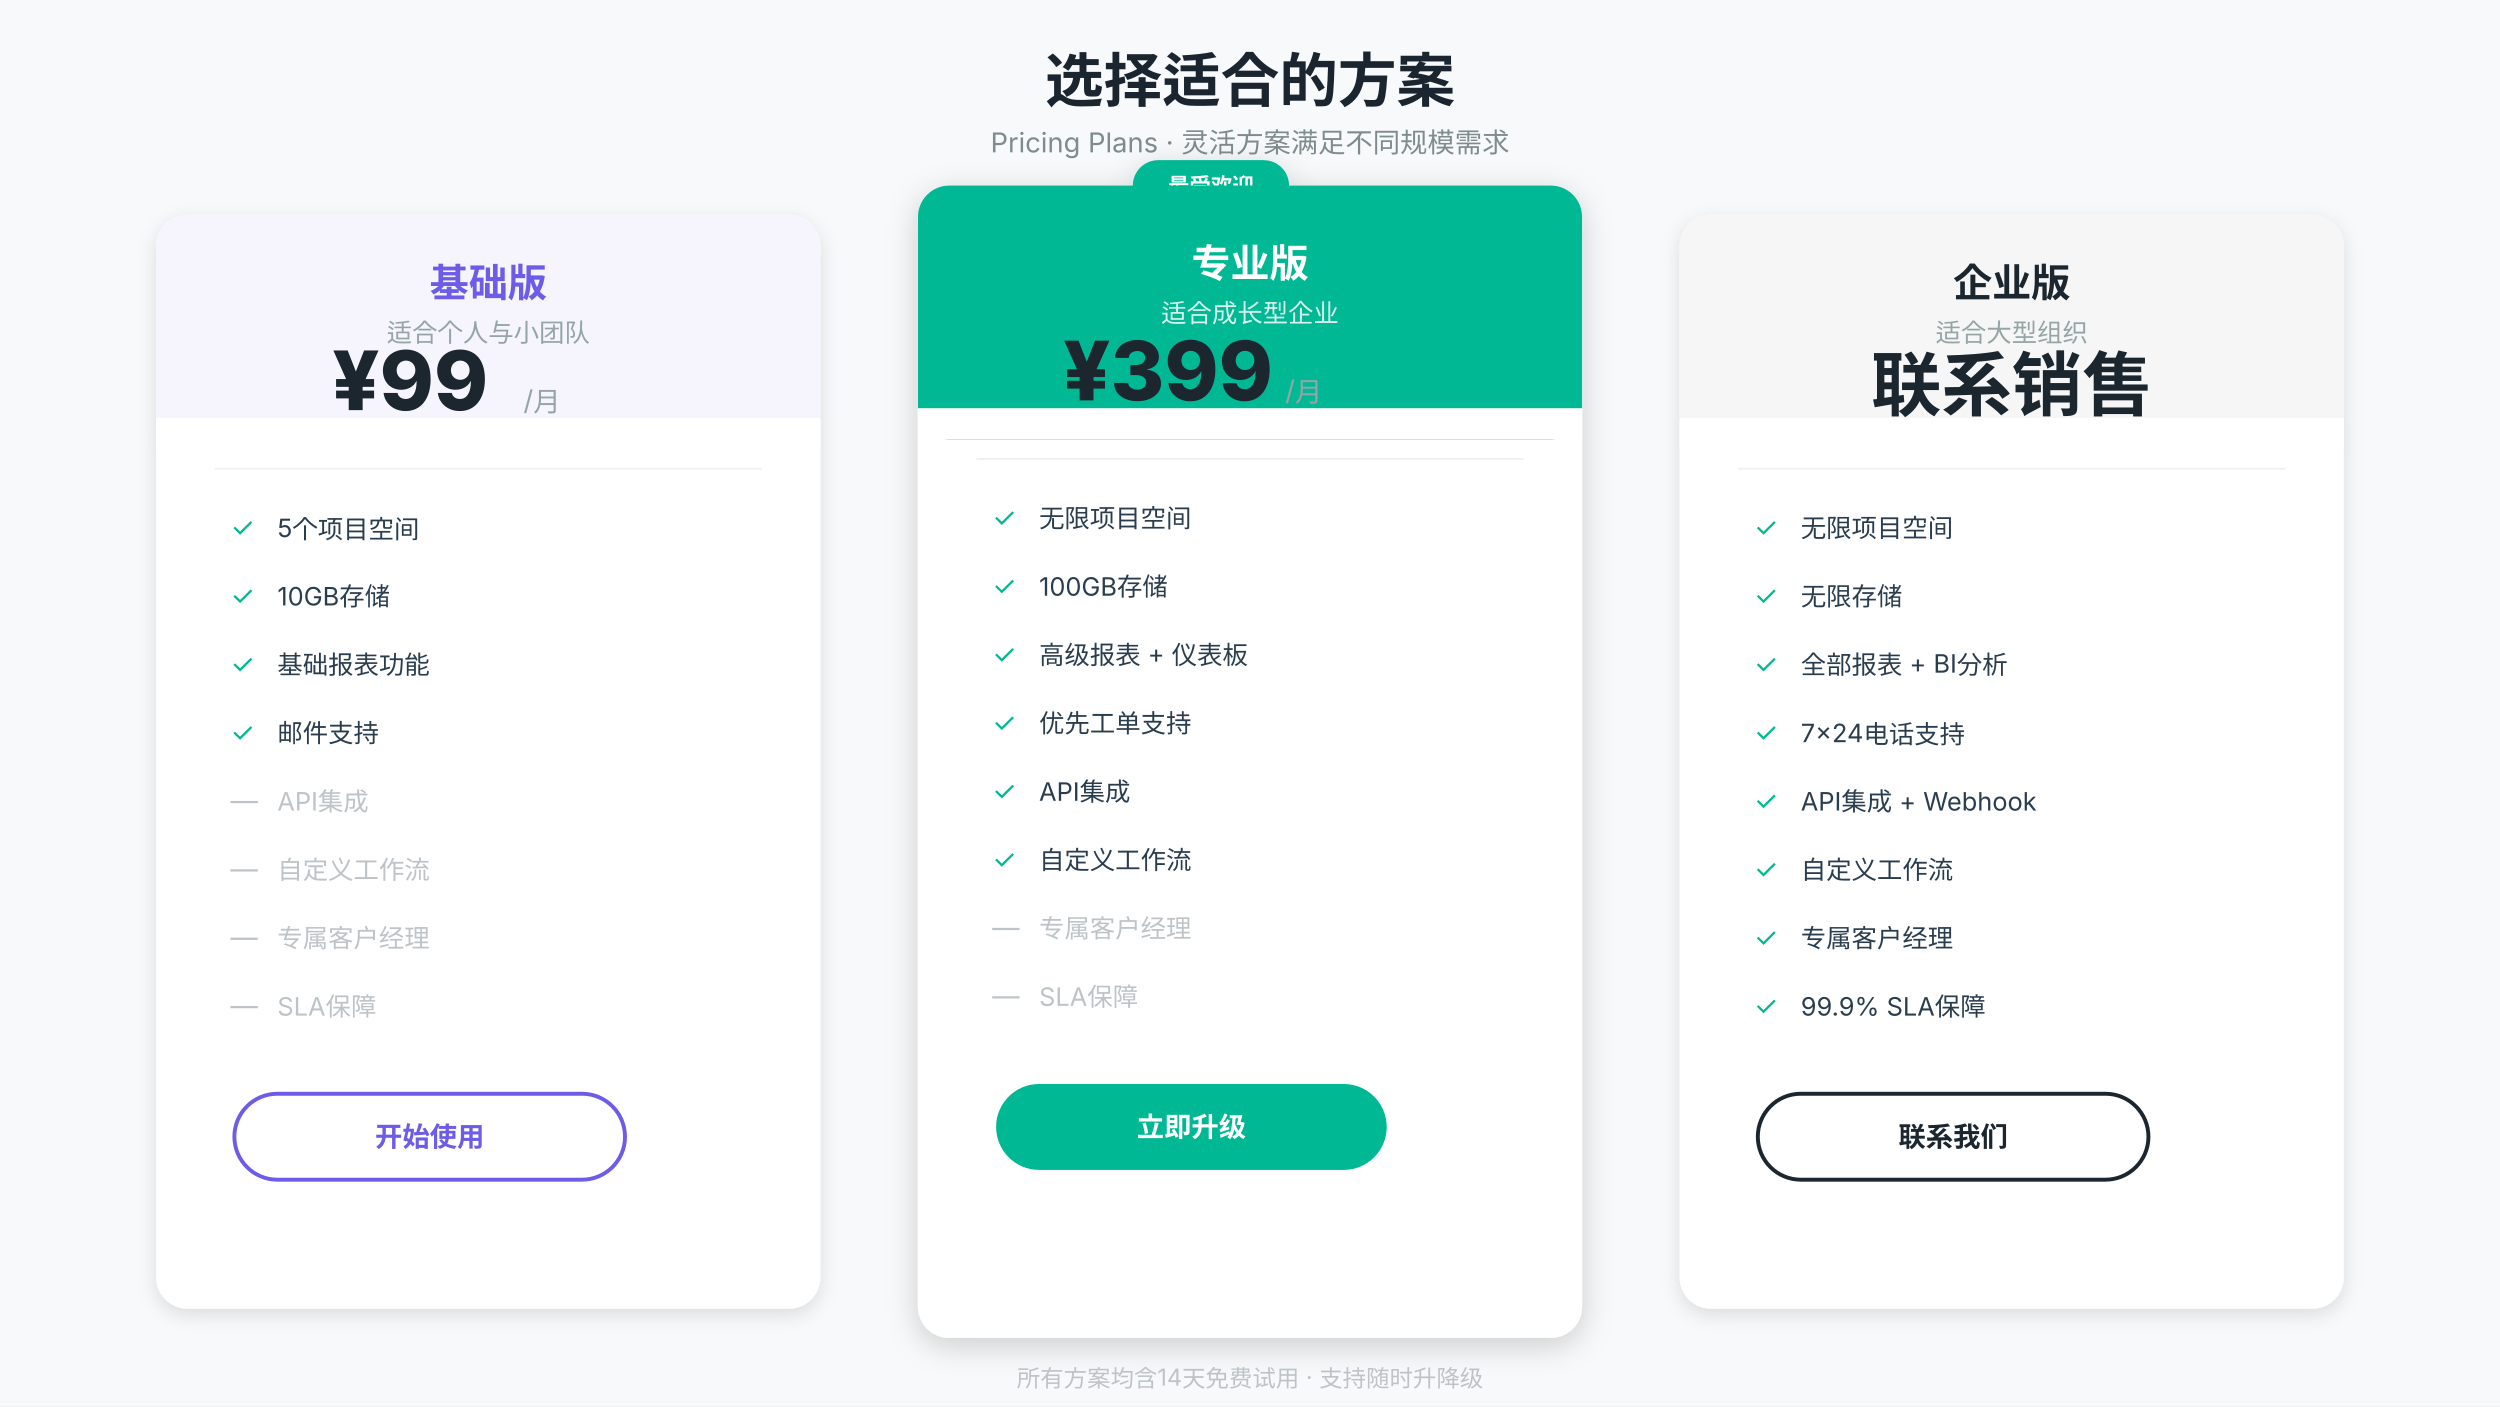
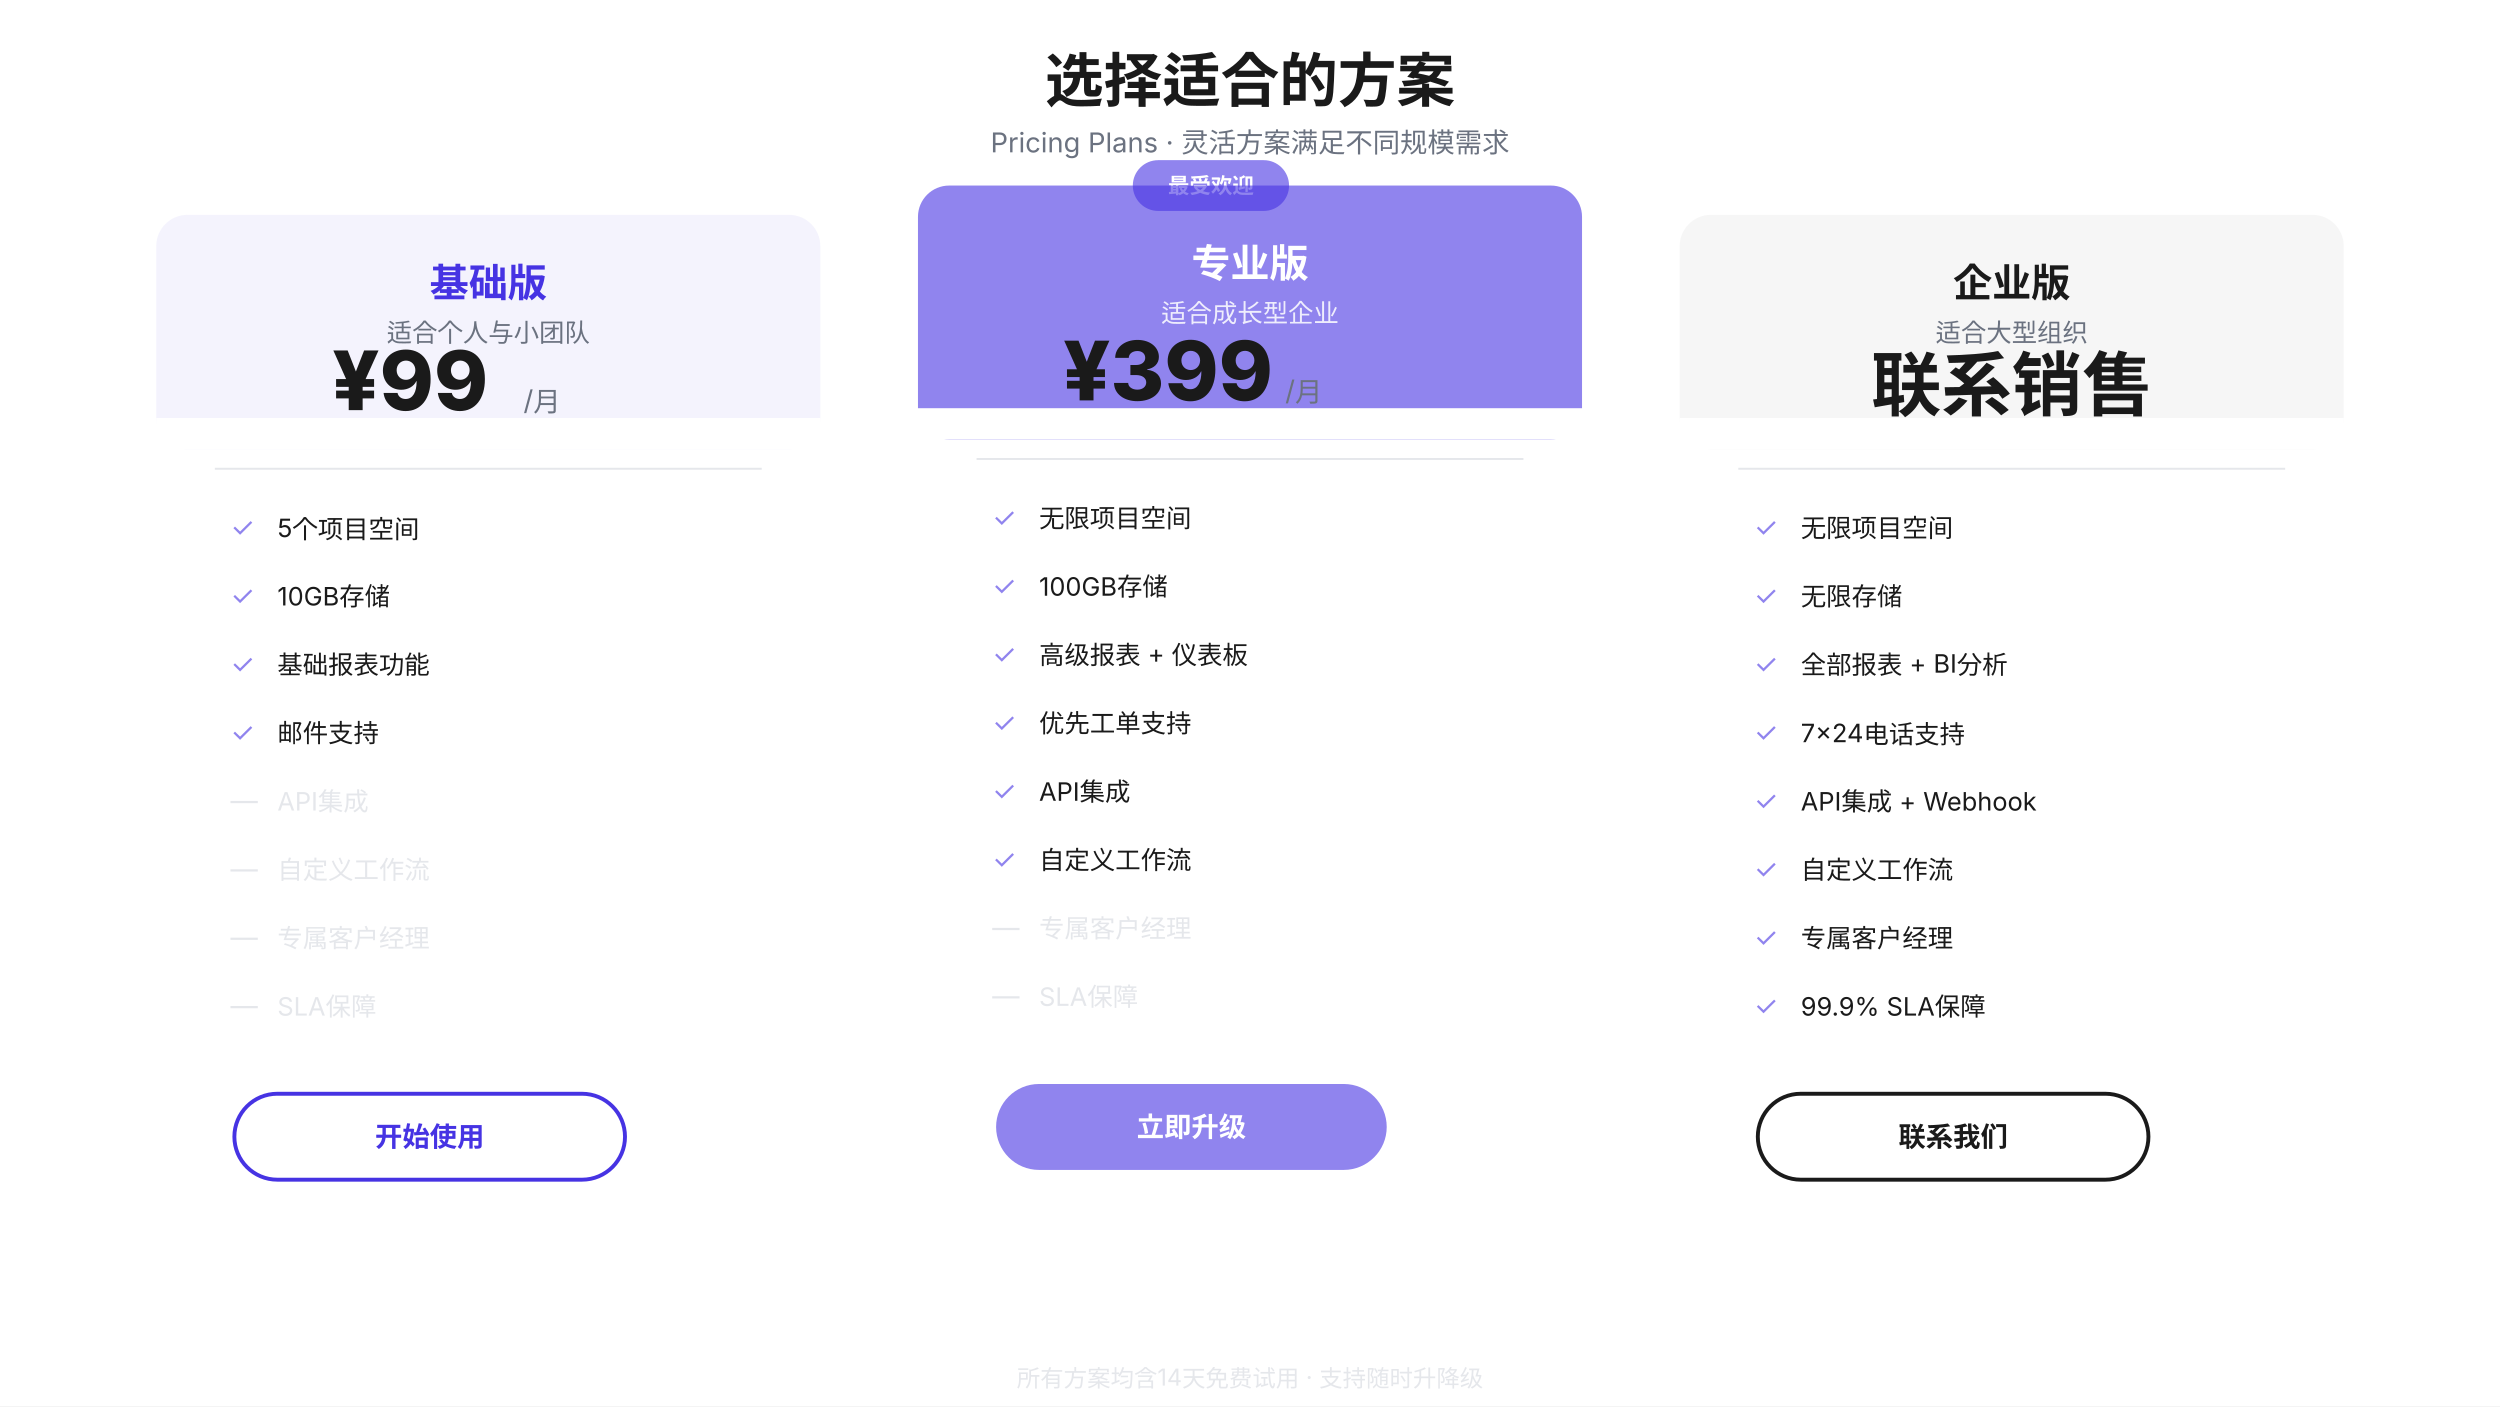
<svg xmlns="http://www.w3.org/2000/svg" viewBox="0 0 1280 720" width="1280" height="720">
  <defs>
-     <filter id="cardShadow" x="-10%" y="-10%" width="120%" height="120%">
-       <feGaussianBlur in="SourceAlpha" stdDeviation="5" />
-       <feOffset dx="0" dy="3" result="offsetblur" />
-       <feComponentTransfer>
-         <feFuncA type="linear" slope="0.12" />
-       </feComponentTransfer>
-       <feMerge>
-         <feMergeNode />
-         <feMergeNode in="SourceGraphic" />
-       </feMerge>
-     </filter>
-     <filter id="highlightShadow" x="-10%" y="-10%" width="120%" height="120%">
-       <feGaussianBlur in="SourceAlpha" stdDeviation="8" />
-       <feOffset dx="0" dy="4" result="offsetblur" />
-       <feComponentTransfer>
-         <feFuncA type="linear" slope="0.18" />
-       </feComponentTransfer>
-       <feMerge>
-         <feMergeNode />
-         <feMergeNode in="SourceGraphic" />
-       </feMerge>
-     </filter>
-   </defs>
-   <rect width="1280" height="720" fill="#F8F9FA" />
-   <text x="640" y="52" text-anchor="middle" font-family="-apple-system, BlinkMacSystemFont, 'Segoe UI', sans-serif" font-size="30" font-weight="700" fill="#1A252F">选择适合的方案</text>
-   <text x="640" y="78" text-anchor="middle" font-family="-apple-system, BlinkMacSystemFont, 'Segoe UI', sans-serif" font-size="14" fill="#7F8C8D">Pricing Plans · 灵活方案满足不同规模需求</text>
-   <g filter="url(#cardShadow)">
+         
+         
+     </defs>
+   <rect width="1280" height="720" fill="#FFFFFF" />
+   <text x="640" y="52" text-anchor="middle" font-family="-apple-system, BlinkMacSystemFont, 'Segoe UI', sans-serif" font-size="30" font-weight="700" fill="#1A1A1A">选择适合的方案</text>
+   <text x="640" y="78" text-anchor="middle" font-family="-apple-system, BlinkMacSystemFont, 'Segoe UI', sans-serif" font-size="14" fill="#6B7280">Pricing Plans · 灵活方案满足不同规模需求</text>
+   <g>
    <rect x="80" y="110" width="340" height="560" rx="16" fill="#FFFFFF" />
-     <rect x="80" y="110" width="340" height="120" rx="16" fill="#6C5CE7" fill-opacity="0.06" />
+     <rect x="80" y="110" width="340" height="120" rx="16" fill="#4633E3" fill-opacity="0.06" />
    <rect x="80" y="214" width="340" height="16" fill="#FFFFFF" />
-     <text x="250" y="152" text-anchor="middle" font-family="-apple-system, BlinkMacSystemFont, 'Segoe UI', sans-serif" font-size="20" font-weight="700" fill="#6C5CE7">基础版</text>
-     <text x="250" y="175" text-anchor="middle" font-family="-apple-system, BlinkMacSystemFont, 'Segoe UI', sans-serif" font-size="13" fill="#95A5A6">适合个人与小团队</text>
-     <text x="210" y="210" text-anchor="middle" font-family="-apple-system, BlinkMacSystemFont, 'Segoe UI', sans-serif" font-size="42" font-weight="800" fill="#1A252F">¥99</text>
-     <text x="268" y="210" font-family="-apple-system, BlinkMacSystemFont, 'Segoe UI', sans-serif" font-size="14" fill="#95A5A6">/月</text>
-     <line x1="110" y1="240" x2="390" y2="240" stroke="#F0F0F0" stroke-width="1" />
-     <text x="142" y="275" font-family="-apple-system, BlinkMacSystemFont, 'Segoe UI', sans-serif" font-size="13" fill="#2C3E50">5个项目空间</text>
-     <text x="118" y="275" font-family="-apple-system, BlinkMacSystemFont, 'Segoe UI', sans-serif" font-size="14" fill="#00B894">✓</text>
-     <text x="142" y="310" font-family="-apple-system, BlinkMacSystemFont, 'Segoe UI', sans-serif" font-size="13" fill="#2C3E50">10GB存储</text>
-     <text x="118" y="310" font-family="-apple-system, BlinkMacSystemFont, 'Segoe UI', sans-serif" font-size="14" fill="#00B894">✓</text>
-     <text x="142" y="345" font-family="-apple-system, BlinkMacSystemFont, 'Segoe UI', sans-serif" font-size="13" fill="#2C3E50">基础报表功能</text>
-     <text x="118" y="345" font-family="-apple-system, BlinkMacSystemFont, 'Segoe UI', sans-serif" font-size="14" fill="#00B894">✓</text>
-     <text x="142" y="380" font-family="-apple-system, BlinkMacSystemFont, 'Segoe UI', sans-serif" font-size="13" fill="#2C3E50">邮件支持</text>
-     <text x="118" y="380" font-family="-apple-system, BlinkMacSystemFont, 'Segoe UI', sans-serif" font-size="14" fill="#00B894">✓</text>
-     <text x="142" y="415" font-family="-apple-system, BlinkMacSystemFont, 'Segoe UI', sans-serif" font-size="13" fill="#BDC3C7">API集成</text>
-     <text x="118" y="415" font-family="-apple-system, BlinkMacSystemFont, 'Segoe UI', sans-serif" font-size="14" fill="#BDC3C7">—</text>
-     <text x="142" y="450" font-family="-apple-system, BlinkMacSystemFont, 'Segoe UI', sans-serif" font-size="13" fill="#BDC3C7">自定义工作流</text>
-     <text x="118" y="450" font-family="-apple-system, BlinkMacSystemFont, 'Segoe UI', sans-serif" font-size="14" fill="#BDC3C7">—</text>
-     <text x="142" y="485" font-family="-apple-system, BlinkMacSystemFont, 'Segoe UI', sans-serif" font-size="13" fill="#BDC3C7">专属客户经理</text>
-     <text x="118" y="485" font-family="-apple-system, BlinkMacSystemFont, 'Segoe UI', sans-serif" font-size="14" fill="#BDC3C7">—</text>
-     <text x="142" y="520" font-family="-apple-system, BlinkMacSystemFont, 'Segoe UI', sans-serif" font-size="13" fill="#BDC3C7">SLA保障</text>
-     <text x="118" y="520" font-family="-apple-system, BlinkMacSystemFont, 'Segoe UI', sans-serif" font-size="14" fill="#BDC3C7">—</text>
-     <rect x="120" y="560" width="200" height="44" rx="22" fill="#FFFFFF" stroke="#6C5CE7" stroke-width="2" />
-     <text x="220" y="587" text-anchor="middle" font-family="-apple-system, BlinkMacSystemFont, 'Segoe UI', sans-serif" font-size="14" font-weight="700" fill="#6C5CE7">开始使用</text>
+     <text x="250" y="152" text-anchor="middle" font-family="-apple-system, BlinkMacSystemFont, 'Segoe UI', sans-serif" font-size="20" font-weight="700" fill="#4633E3">基础版</text>
+     <text x="250" y="175" text-anchor="middle" font-family="-apple-system, BlinkMacSystemFont, 'Segoe UI', sans-serif" font-size="13" fill="#6B7280">适合个人与小团队</text>
+     <text x="210" y="210" text-anchor="middle" font-family="-apple-system, BlinkMacSystemFont, 'Segoe UI', sans-serif" font-size="42" font-weight="800" fill="#1A1A1A">¥99</text>
+     <text x="268" y="210" font-family="-apple-system, BlinkMacSystemFont, 'Segoe UI', sans-serif" font-size="14" fill="#6B7280">/月</text>
+     <line x1="110" y1="240" x2="390" y2="240" stroke="#E5E7EB" stroke-width="1" />
+     <text x="142" y="275" font-family="-apple-system, BlinkMacSystemFont, 'Segoe UI', sans-serif" font-size="13" fill="#1A1A1A">5个项目空间</text>
+     <text x="118" y="275" font-family="-apple-system, BlinkMacSystemFont, 'Segoe UI', sans-serif" font-size="14" fill="#4633E3" fill-opacity="0.6">✓</text>
+     <text x="142" y="310" font-family="-apple-system, BlinkMacSystemFont, 'Segoe UI', sans-serif" font-size="13" fill="#1A1A1A">10GB存储</text>
+     <text x="118" y="310" font-family="-apple-system, BlinkMacSystemFont, 'Segoe UI', sans-serif" font-size="14" fill="#4633E3" fill-opacity="0.6">✓</text>
+     <text x="142" y="345" font-family="-apple-system, BlinkMacSystemFont, 'Segoe UI', sans-serif" font-size="13" fill="#1A1A1A">基础报表功能</text>
+     <text x="118" y="345" font-family="-apple-system, BlinkMacSystemFont, 'Segoe UI', sans-serif" font-size="14" fill="#4633E3" fill-opacity="0.6">✓</text>
+     <text x="142" y="380" font-family="-apple-system, BlinkMacSystemFont, 'Segoe UI', sans-serif" font-size="13" fill="#1A1A1A">邮件支持</text>
+     <text x="118" y="380" font-family="-apple-system, BlinkMacSystemFont, 'Segoe UI', sans-serif" font-size="14" fill="#4633E3" fill-opacity="0.6">✓</text>
+     <text x="142" y="415" font-family="-apple-system, BlinkMacSystemFont, 'Segoe UI', sans-serif" font-size="13" fill="#E5E7EB">API集成</text>
+     <text x="118" y="415" font-family="-apple-system, BlinkMacSystemFont, 'Segoe UI', sans-serif" font-size="14" fill="#E5E7EB">—</text>
+     <text x="142" y="450" font-family="-apple-system, BlinkMacSystemFont, 'Segoe UI', sans-serif" font-size="13" fill="#E5E7EB">自定义工作流</text>
+     <text x="118" y="450" font-family="-apple-system, BlinkMacSystemFont, 'Segoe UI', sans-serif" font-size="14" fill="#E5E7EB">—</text>
+     <text x="142" y="485" font-family="-apple-system, BlinkMacSystemFont, 'Segoe UI', sans-serif" font-size="13" fill="#E5E7EB">专属客户经理</text>
+     <text x="118" y="485" font-family="-apple-system, BlinkMacSystemFont, 'Segoe UI', sans-serif" font-size="14" fill="#E5E7EB">—</text>
+     <text x="142" y="520" font-family="-apple-system, BlinkMacSystemFont, 'Segoe UI', sans-serif" font-size="13" fill="#E5E7EB">SLA保障</text>
+     <text x="118" y="520" font-family="-apple-system, BlinkMacSystemFont, 'Segoe UI', sans-serif" font-size="14" fill="#E5E7EB">—</text>
+     <rect x="120" y="560" width="200" height="44" rx="22" fill="#FFFFFF" stroke="#4633E3" stroke-width="2" />
+     <text x="220" y="587" text-anchor="middle" font-family="-apple-system, BlinkMacSystemFont, 'Segoe UI', sans-serif" font-size="14" font-weight="700" fill="#4633E3">开始使用</text>
  </g>
-   <g filter="url(#highlightShadow)">
+   <g>
    <rect x="470" y="95" width="340" height="590" rx="16" fill="#FFFFFF" />
-     <rect x="580" y="82" width="80" height="26" rx="13" fill="#00B894" />
+     <rect x="580" y="82" width="80" height="26" rx="13" fill="#4633E3" fill-opacity="0.6" />
    <text x="620" y="99" text-anchor="middle" font-family="-apple-system, BlinkMacSystemFont, 'Segoe UI', sans-serif" font-size="11" font-weight="700" fill="#FFFFFF">最受欢迎</text>
-     <rect x="470" y="95" width="340" height="130" rx="16" fill="#00B894" />
+     <rect x="470" y="95" width="340" height="130" rx="16" fill="#4633E3" fill-opacity="0.6" />
    <rect x="470" y="209" width="340" height="16" fill="#FFFFFF" />
    <text x="640" y="142" text-anchor="middle" font-family="-apple-system, BlinkMacSystemFont, 'Segoe UI', sans-serif" font-size="20" font-weight="700" fill="#FFFFFF">专业版</text>
    <text x="640" y="165" text-anchor="middle" font-family="-apple-system, BlinkMacSystemFont, 'Segoe UI', sans-serif" font-size="13" fill="#FFFFFF" fill-opacity="0.85">适合成长型企业</text>
-     <text x="598" y="205" text-anchor="middle" font-family="-apple-system, BlinkMacSystemFont, 'Segoe UI', sans-serif" font-size="42" font-weight="800" fill="#1A252F">¥399</text>
-     <text x="658" y="205" font-family="-apple-system, BlinkMacSystemFont, 'Segoe UI', sans-serif" font-size="14" fill="#95A5A6">/月</text>
-     <line x1="500" y1="235" x2="780" y2="235" stroke="#F0F0F0" stroke-width="1" />
-     <text x="532" y="270" font-family="-apple-system, BlinkMacSystemFont, 'Segoe UI', sans-serif" font-size="13" fill="#2C3E50">无限项目空间</text>
-     <text x="508" y="270" font-family="-apple-system, BlinkMacSystemFont, 'Segoe UI', sans-serif" font-size="14" fill="#00B894">✓</text>
-     <text x="532" y="305" font-family="-apple-system, BlinkMacSystemFont, 'Segoe UI', sans-serif" font-size="13" fill="#2C3E50">100GB存储</text>
-     <text x="508" y="305" font-family="-apple-system, BlinkMacSystemFont, 'Segoe UI', sans-serif" font-size="14" fill="#00B894">✓</text>
-     <text x="532" y="340" font-family="-apple-system, BlinkMacSystemFont, 'Segoe UI', sans-serif" font-size="13" fill="#2C3E50">高级报表 + 仪表板</text>
-     <text x="508" y="340" font-family="-apple-system, BlinkMacSystemFont, 'Segoe UI', sans-serif" font-size="14" fill="#00B894">✓</text>
-     <text x="532" y="375" font-family="-apple-system, BlinkMacSystemFont, 'Segoe UI', sans-serif" font-size="13" fill="#2C3E50">优先工单支持</text>
-     <text x="508" y="375" font-family="-apple-system, BlinkMacSystemFont, 'Segoe UI', sans-serif" font-size="14" fill="#00B894">✓</text>
-     <text x="532" y="410" font-family="-apple-system, BlinkMacSystemFont, 'Segoe UI', sans-serif" font-size="13" fill="#2C3E50">API集成</text>
-     <text x="508" y="410" font-family="-apple-system, BlinkMacSystemFont, 'Segoe UI', sans-serif" font-size="14" fill="#00B894">✓</text>
-     <text x="532" y="445" font-family="-apple-system, BlinkMacSystemFont, 'Segoe UI', sans-serif" font-size="13" fill="#2C3E50">自定义工作流</text>
-     <text x="508" y="445" font-family="-apple-system, BlinkMacSystemFont, 'Segoe UI', sans-serif" font-size="14" fill="#00B894">✓</text>
-     <text x="532" y="480" font-family="-apple-system, BlinkMacSystemFont, 'Segoe UI', sans-serif" font-size="13" fill="#BDC3C7">专属客户经理</text>
-     <text x="508" y="480" font-family="-apple-system, BlinkMacSystemFont, 'Segoe UI', sans-serif" font-size="14" fill="#BDC3C7">—</text>
-     <text x="532" y="515" font-family="-apple-system, BlinkMacSystemFont, 'Segoe UI', sans-serif" font-size="13" fill="#BDC3C7">SLA保障</text>
-     <text x="508" y="515" font-family="-apple-system, BlinkMacSystemFont, 'Segoe UI', sans-serif" font-size="14" fill="#BDC3C7">—</text>
-     <rect x="510" y="555" width="200" height="44" rx="22" fill="#00B894" />
+     <text x="598" y="205" text-anchor="middle" font-family="-apple-system, BlinkMacSystemFont, 'Segoe UI', sans-serif" font-size="42" font-weight="800" fill="#1A1A1A">¥399</text>
+     <text x="658" y="205" font-family="-apple-system, BlinkMacSystemFont, 'Segoe UI', sans-serif" font-size="14" fill="#6B7280">/月</text>
+     <line x1="500" y1="235" x2="780" y2="235" stroke="#E5E7EB" stroke-width="1" />
+     <text x="532" y="270" font-family="-apple-system, BlinkMacSystemFont, 'Segoe UI', sans-serif" font-size="13" fill="#1A1A1A">无限项目空间</text>
+     <text x="508" y="270" font-family="-apple-system, BlinkMacSystemFont, 'Segoe UI', sans-serif" font-size="14" fill="#4633E3" fill-opacity="0.6">✓</text>
+     <text x="532" y="305" font-family="-apple-system, BlinkMacSystemFont, 'Segoe UI', sans-serif" font-size="13" fill="#1A1A1A">100GB存储</text>
+     <text x="508" y="305" font-family="-apple-system, BlinkMacSystemFont, 'Segoe UI', sans-serif" font-size="14" fill="#4633E3" fill-opacity="0.6">✓</text>
+     <text x="532" y="340" font-family="-apple-system, BlinkMacSystemFont, 'Segoe UI', sans-serif" font-size="13" fill="#1A1A1A">高级报表 + 仪表板</text>
+     <text x="508" y="340" font-family="-apple-system, BlinkMacSystemFont, 'Segoe UI', sans-serif" font-size="14" fill="#4633E3" fill-opacity="0.6">✓</text>
+     <text x="532" y="375" font-family="-apple-system, BlinkMacSystemFont, 'Segoe UI', sans-serif" font-size="13" fill="#1A1A1A">优先工单支持</text>
+     <text x="508" y="375" font-family="-apple-system, BlinkMacSystemFont, 'Segoe UI', sans-serif" font-size="14" fill="#4633E3" fill-opacity="0.6">✓</text>
+     <text x="532" y="410" font-family="-apple-system, BlinkMacSystemFont, 'Segoe UI', sans-serif" font-size="13" fill="#1A1A1A">API集成</text>
+     <text x="508" y="410" font-family="-apple-system, BlinkMacSystemFont, 'Segoe UI', sans-serif" font-size="14" fill="#4633E3" fill-opacity="0.6">✓</text>
+     <text x="532" y="445" font-family="-apple-system, BlinkMacSystemFont, 'Segoe UI', sans-serif" font-size="13" fill="#1A1A1A">自定义工作流</text>
+     <text x="508" y="445" font-family="-apple-system, BlinkMacSystemFont, 'Segoe UI', sans-serif" font-size="14" fill="#4633E3" fill-opacity="0.6">✓</text>
+     <text x="532" y="480" font-family="-apple-system, BlinkMacSystemFont, 'Segoe UI', sans-serif" font-size="13" fill="#E5E7EB">专属客户经理</text>
+     <text x="508" y="480" font-family="-apple-system, BlinkMacSystemFont, 'Segoe UI', sans-serif" font-size="14" fill="#E5E7EB">—</text>
+     <text x="532" y="515" font-family="-apple-system, BlinkMacSystemFont, 'Segoe UI', sans-serif" font-size="13" fill="#E5E7EB">SLA保障</text>
+     <text x="508" y="515" font-family="-apple-system, BlinkMacSystemFont, 'Segoe UI', sans-serif" font-size="14" fill="#E5E7EB">—</text>
+     <rect x="510" y="555" width="200" height="44" rx="22" fill="#4633E3" fill-opacity="0.6" />
    <text x="610" y="582" text-anchor="middle" font-family="-apple-system, BlinkMacSystemFont, 'Segoe UI', sans-serif" font-size="14" font-weight="700" fill="#FFFFFF">立即升级</text>
  </g>
-   <g filter="url(#cardShadow)">
+   <g>
    <rect x="860" y="110" width="340" height="560" rx="16" fill="#FFFFFF" />
-     <rect x="860" y="110" width="340" height="120" rx="16" fill="#1A252F" fill-opacity="0.04" />
+     <rect x="860" y="110" width="340" height="120" rx="16" fill="#1A1A1A" fill-opacity="0.04" />
    <rect x="860" y="214" width="340" height="16" fill="#FFFFFF" />
-     <text x="1030" y="152" text-anchor="middle" font-family="-apple-system, BlinkMacSystemFont, 'Segoe UI', sans-serif" font-size="20" font-weight="700" fill="#1A252F">企业版</text>
-     <text x="1030" y="175" text-anchor="middle" font-family="-apple-system, BlinkMacSystemFont, 'Segoe UI', sans-serif" font-size="13" fill="#95A5A6">适合大型组织</text>
-     <text x="1030" y="210" text-anchor="middle" font-family="-apple-system, BlinkMacSystemFont, 'Segoe UI', sans-serif" font-size="36" font-weight="800" fill="#1A252F">联系销售</text>
-     <line x1="890" y1="240" x2="1170" y2="240" stroke="#F0F0F0" stroke-width="1" />
-     <text x="922" y="275" font-family="-apple-system, BlinkMacSystemFont, 'Segoe UI', sans-serif" font-size="13" fill="#2C3E50">无限项目空间</text>
-     <text x="898" y="275" font-family="-apple-system, BlinkMacSystemFont, 'Segoe UI', sans-serif" font-size="14" fill="#00B894">✓</text>
-     <text x="922" y="310" font-family="-apple-system, BlinkMacSystemFont, 'Segoe UI', sans-serif" font-size="13" fill="#2C3E50">无限存储</text>
-     <text x="898" y="310" font-family="-apple-system, BlinkMacSystemFont, 'Segoe UI', sans-serif" font-size="14" fill="#00B894">✓</text>
-     <text x="922" y="345" font-family="-apple-system, BlinkMacSystemFont, 'Segoe UI', sans-serif" font-size="13" fill="#2C3E50">全部报表 + BI分析</text>
-     <text x="898" y="345" font-family="-apple-system, BlinkMacSystemFont, 'Segoe UI', sans-serif" font-size="14" fill="#00B894">✓</text>
-     <text x="922" y="380" font-family="-apple-system, BlinkMacSystemFont, 'Segoe UI', sans-serif" font-size="13" fill="#2C3E50">7×24电话支持</text>
-     <text x="898" y="380" font-family="-apple-system, BlinkMacSystemFont, 'Segoe UI', sans-serif" font-size="14" fill="#00B894">✓</text>
-     <text x="922" y="415" font-family="-apple-system, BlinkMacSystemFont, 'Segoe UI', sans-serif" font-size="13" fill="#2C3E50">API集成 + Webhook</text>
-     <text x="898" y="415" font-family="-apple-system, BlinkMacSystemFont, 'Segoe UI', sans-serif" font-size="14" fill="#00B894">✓</text>
-     <text x="922" y="450" font-family="-apple-system, BlinkMacSystemFont, 'Segoe UI', sans-serif" font-size="13" fill="#2C3E50">自定义工作流</text>
-     <text x="898" y="450" font-family="-apple-system, BlinkMacSystemFont, 'Segoe UI', sans-serif" font-size="14" fill="#00B894">✓</text>
-     <text x="922" y="485" font-family="-apple-system, BlinkMacSystemFont, 'Segoe UI', sans-serif" font-size="13" fill="#2C3E50">专属客户经理</text>
-     <text x="898" y="485" font-family="-apple-system, BlinkMacSystemFont, 'Segoe UI', sans-serif" font-size="14" fill="#00B894">✓</text>
-     <text x="922" y="520" font-family="-apple-system, BlinkMacSystemFont, 'Segoe UI', sans-serif" font-size="13" fill="#2C3E50">99.9% SLA保障</text>
-     <text x="898" y="520" font-family="-apple-system, BlinkMacSystemFont, 'Segoe UI', sans-serif" font-size="14" fill="#00B894">✓</text>
-     <rect x="900" y="560" width="200" height="44" rx="22" fill="#FFFFFF" stroke="#1A252F" stroke-width="2" />
-     <text x="1000" y="587" text-anchor="middle" font-family="-apple-system, BlinkMacSystemFont, 'Segoe UI', sans-serif" font-size="14" font-weight="700" fill="#1A252F">联系我们</text>
+     <text x="1030" y="152" text-anchor="middle" font-family="-apple-system, BlinkMacSystemFont, 'Segoe UI', sans-serif" font-size="20" font-weight="700" fill="#1A1A1A">企业版</text>
+     <text x="1030" y="175" text-anchor="middle" font-family="-apple-system, BlinkMacSystemFont, 'Segoe UI', sans-serif" font-size="13" fill="#6B7280">适合大型组织</text>
+     <text x="1030" y="210" text-anchor="middle" font-family="-apple-system, BlinkMacSystemFont, 'Segoe UI', sans-serif" font-size="36" font-weight="800" fill="#1A1A1A">联系销售</text>
+     <line x1="890" y1="240" x2="1170" y2="240" stroke="#E5E7EB" stroke-width="1" />
+     <text x="922" y="275" font-family="-apple-system, BlinkMacSystemFont, 'Segoe UI', sans-serif" font-size="13" fill="#1A1A1A">无限项目空间</text>
+     <text x="898" y="275" font-family="-apple-system, BlinkMacSystemFont, 'Segoe UI', sans-serif" font-size="14" fill="#4633E3" fill-opacity="0.6">✓</text>
+     <text x="922" y="310" font-family="-apple-system, BlinkMacSystemFont, 'Segoe UI', sans-serif" font-size="13" fill="#1A1A1A">无限存储</text>
+     <text x="898" y="310" font-family="-apple-system, BlinkMacSystemFont, 'Segoe UI', sans-serif" font-size="14" fill="#4633E3" fill-opacity="0.6">✓</text>
+     <text x="922" y="345" font-family="-apple-system, BlinkMacSystemFont, 'Segoe UI', sans-serif" font-size="13" fill="#1A1A1A">全部报表 + BI分析</text>
+     <text x="898" y="345" font-family="-apple-system, BlinkMacSystemFont, 'Segoe UI', sans-serif" font-size="14" fill="#4633E3" fill-opacity="0.6">✓</text>
+     <text x="922" y="380" font-family="-apple-system, BlinkMacSystemFont, 'Segoe UI', sans-serif" font-size="13" fill="#1A1A1A">7×24电话支持</text>
+     <text x="898" y="380" font-family="-apple-system, BlinkMacSystemFont, 'Segoe UI', sans-serif" font-size="14" fill="#4633E3" fill-opacity="0.6">✓</text>
+     <text x="922" y="415" font-family="-apple-system, BlinkMacSystemFont, 'Segoe UI', sans-serif" font-size="13" fill="#1A1A1A">API集成 + Webhook</text>
+     <text x="898" y="415" font-family="-apple-system, BlinkMacSystemFont, 'Segoe UI', sans-serif" font-size="14" fill="#4633E3" fill-opacity="0.6">✓</text>
+     <text x="922" y="450" font-family="-apple-system, BlinkMacSystemFont, 'Segoe UI', sans-serif" font-size="13" fill="#1A1A1A">自定义工作流</text>
+     <text x="898" y="450" font-family="-apple-system, BlinkMacSystemFont, 'Segoe UI', sans-serif" font-size="14" fill="#4633E3" fill-opacity="0.6">✓</text>
+     <text x="922" y="485" font-family="-apple-system, BlinkMacSystemFont, 'Segoe UI', sans-serif" font-size="13" fill="#1A1A1A">专属客户经理</text>
+     <text x="898" y="485" font-family="-apple-system, BlinkMacSystemFont, 'Segoe UI', sans-serif" font-size="14" fill="#4633E3" fill-opacity="0.6">✓</text>
+     <text x="922" y="520" font-family="-apple-system, BlinkMacSystemFont, 'Segoe UI', sans-serif" font-size="13" fill="#1A1A1A">99.9% SLA保障</text>
+     <text x="898" y="520" font-family="-apple-system, BlinkMacSystemFont, 'Segoe UI', sans-serif" font-size="14" fill="#4633E3" fill-opacity="0.6">✓</text>
+     <rect x="900" y="560" width="200" height="44" rx="22" fill="#FFFFFF" stroke="#1A1A1A" stroke-width="2" />
+     <text x="1000" y="587" text-anchor="middle" font-family="-apple-system, BlinkMacSystemFont, 'Segoe UI', sans-serif" font-size="14" font-weight="700" fill="#1A1A1A">联系我们</text>
  </g>
-   <text x="640" y="710" text-anchor="middle" font-family="-apple-system, BlinkMacSystemFont, 'Segoe UI', sans-serif" font-size="12" fill="#BDC3C7">所有方案均含14天免费试用 · 支持随时升降级</text>
+   <text x="640" y="710" text-anchor="middle" font-family="-apple-system, BlinkMacSystemFont, 'Segoe UI', sans-serif" font-size="12" fill="#E5E7EB">所有方案均含14天免费试用 · 支持随时升降级</text>
</svg>
